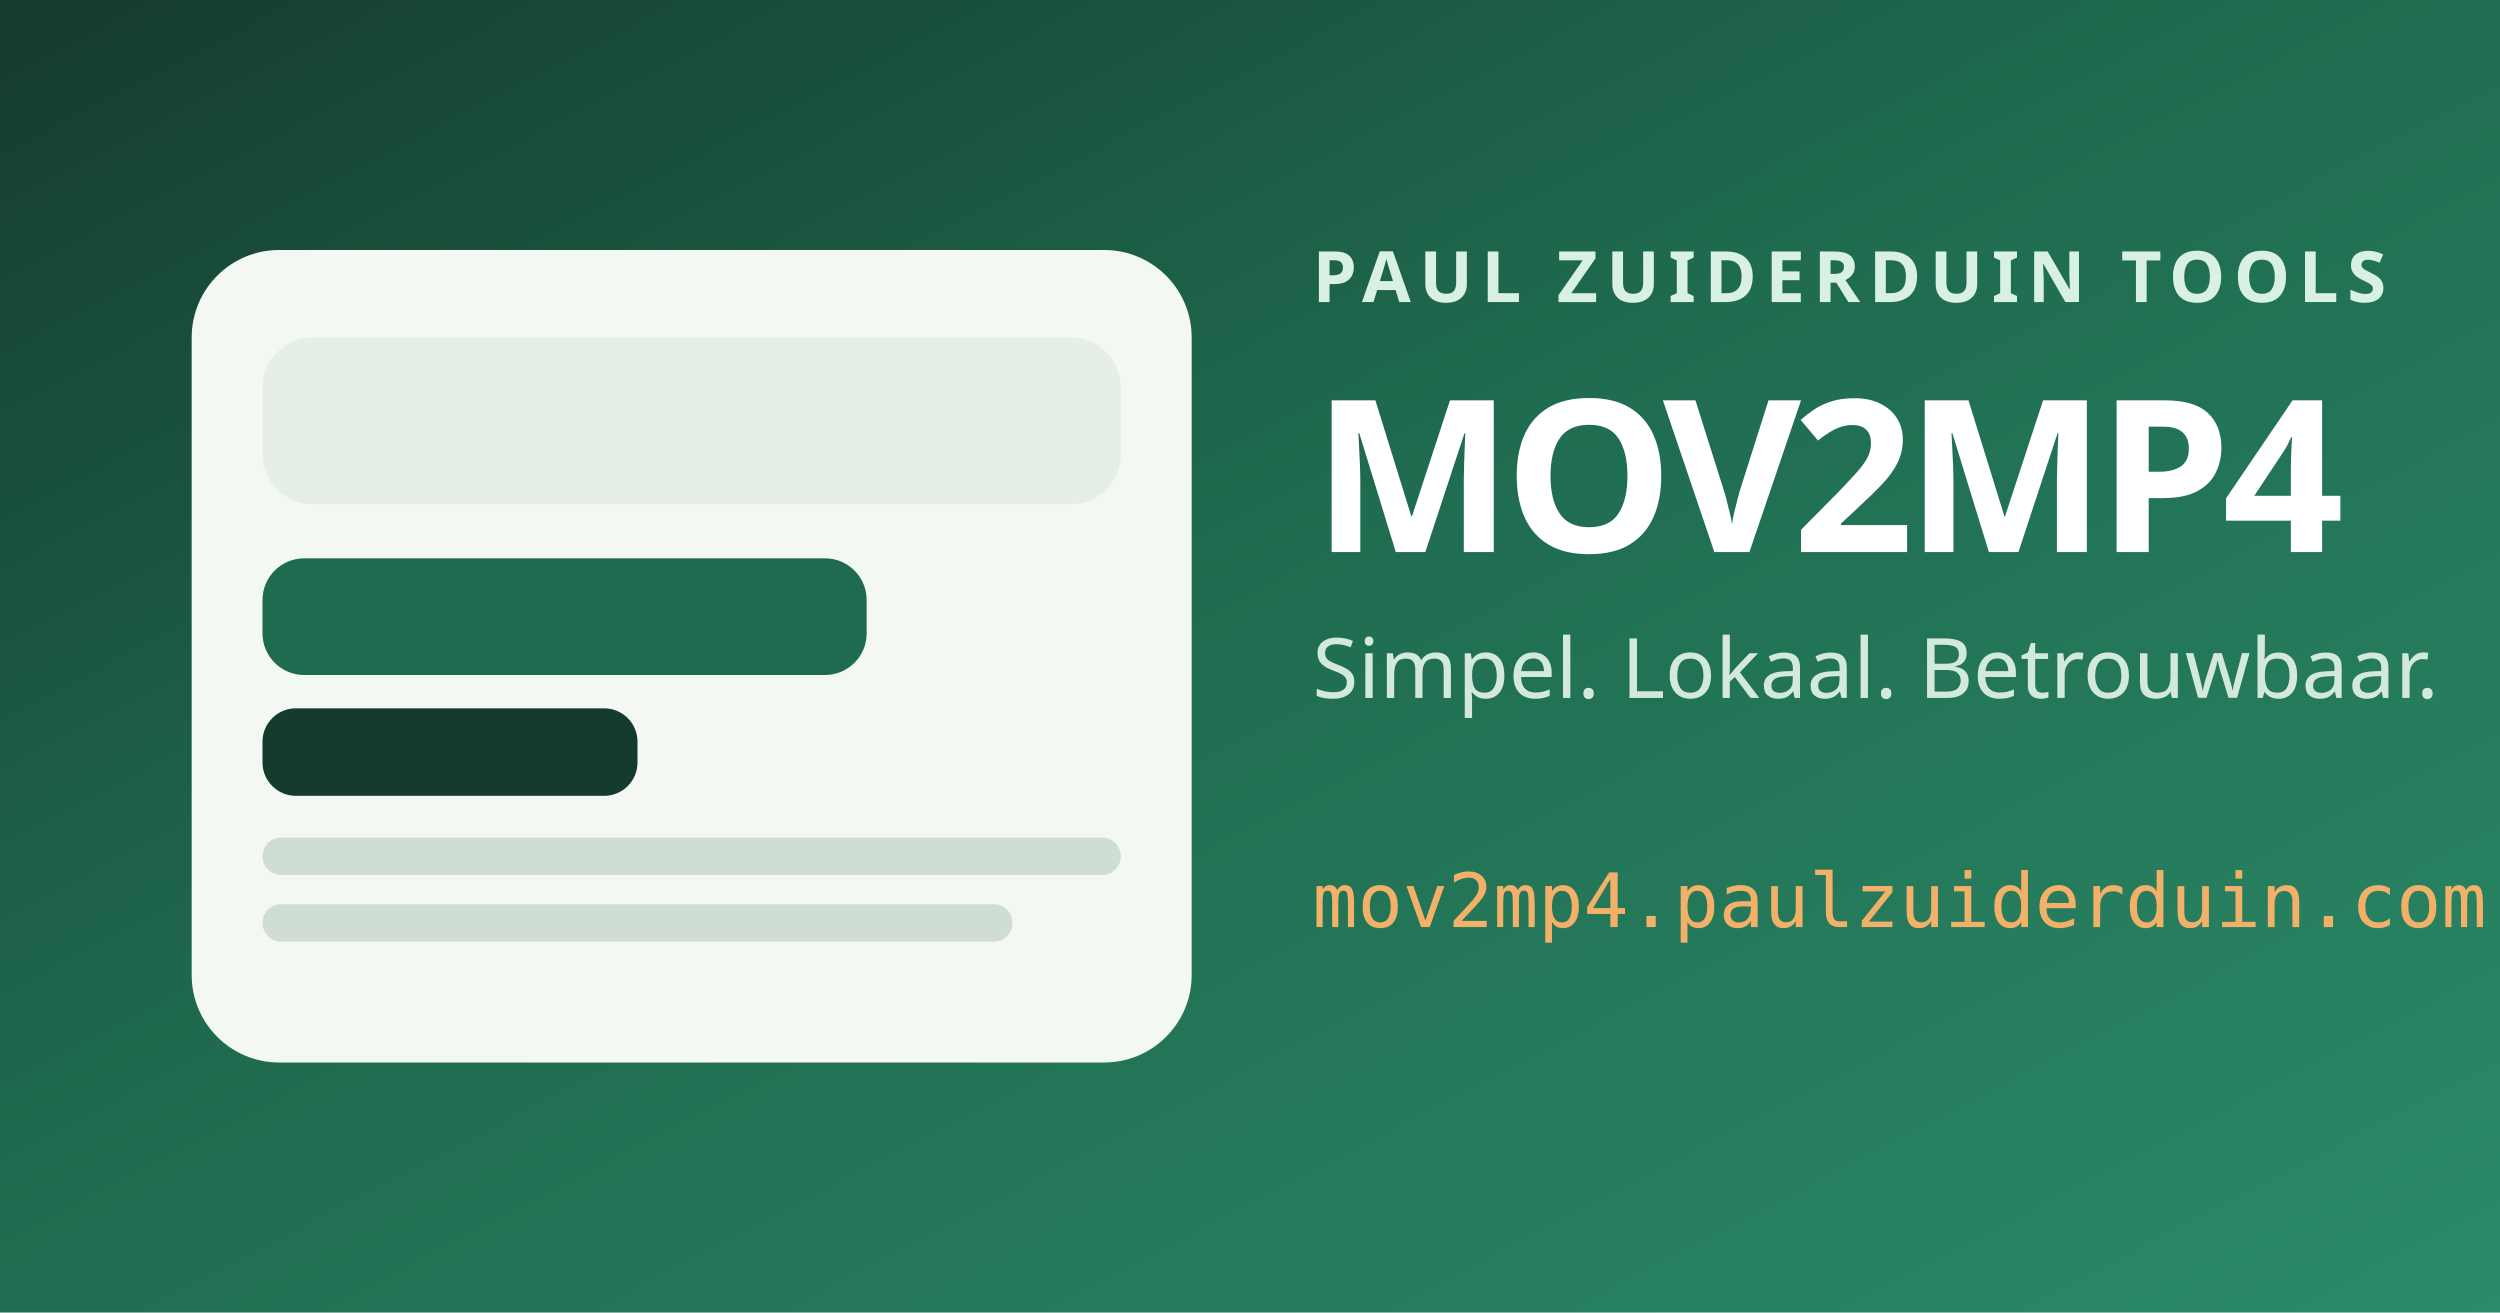
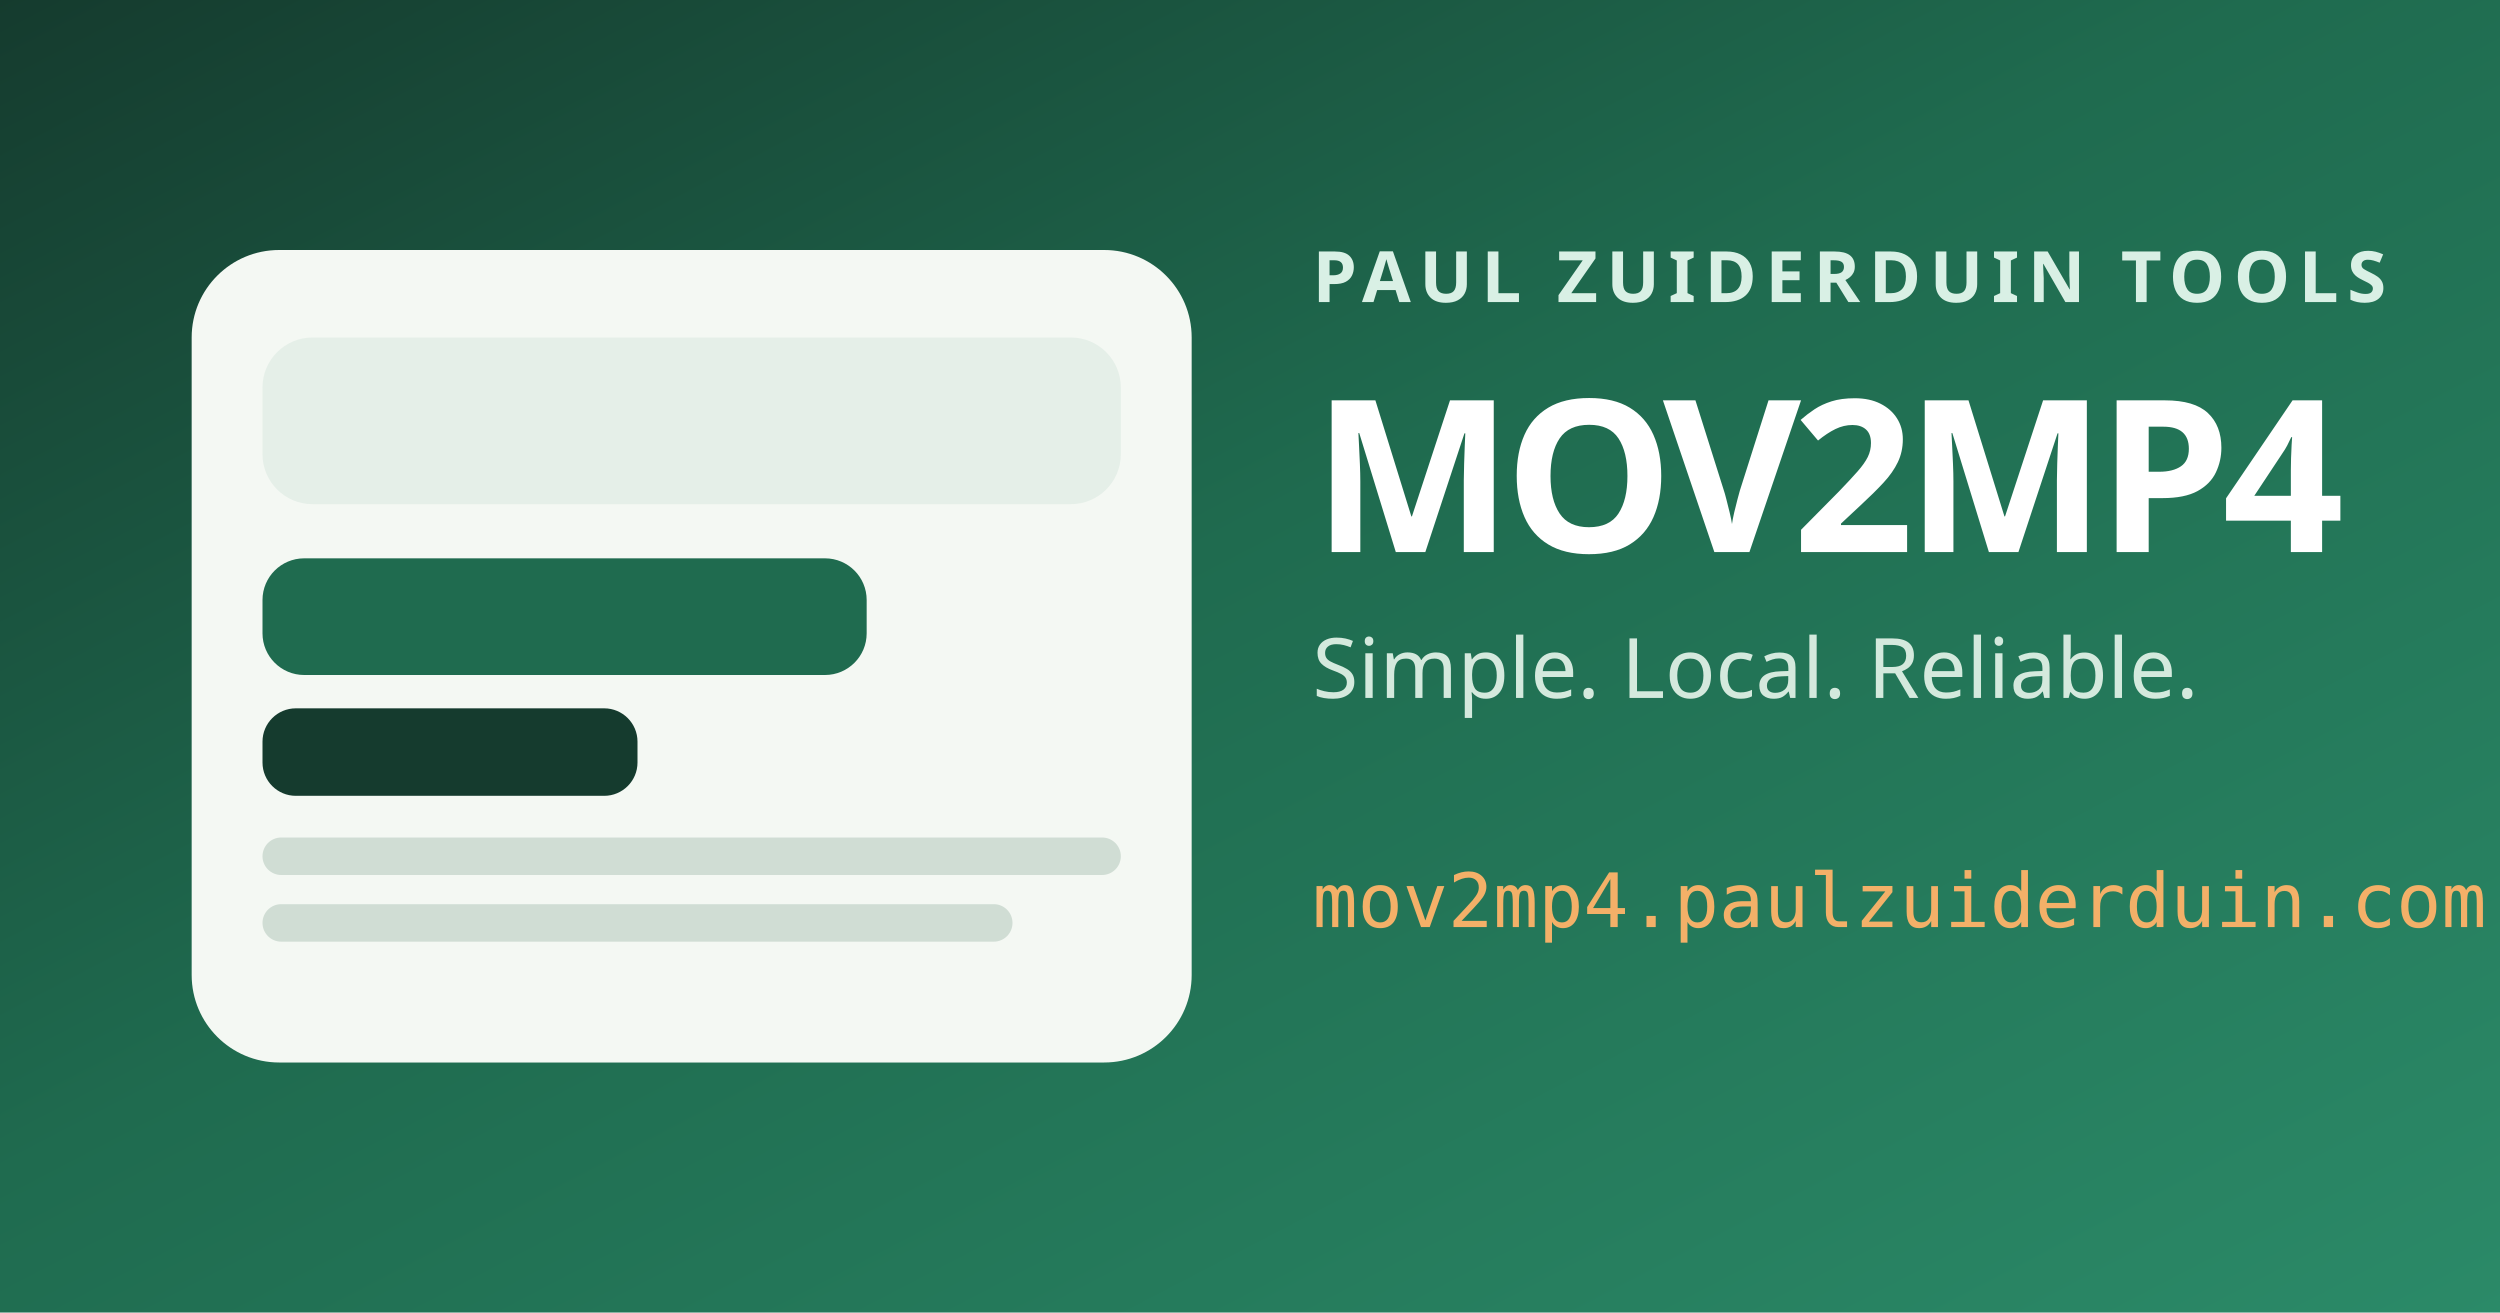
<svg xmlns="http://www.w3.org/2000/svg" width="1200" height="630" viewBox="0 0 1200 630" role="img" aria-labelledby="title desc">
  <defs>
    <linearGradient id="bg" x1="0" y1="0" x2="1" y2="1">
      <stop offset="0%" stop-color="#153b2e" />
      <stop offset="45%" stop-color="#1f6b4f" />
      <stop offset="100%" stop-color="#2b8a68" />
    </linearGradient>
    <radialGradient id="orbA" cx="0" cy="0" r="1" gradientTransform="translate(1130 40) rotate(120) scale(340 300)">
      <stop offset="0%" stop-color="#f3b068" stop-opacity="0.86" />
      <stop offset="100%" stop-color="#f3b068" stop-opacity="0" />
    </radialGradient>
    <radialGradient id="orbB" cx="0" cy="0" r="1" gradientTransform="translate(120 610) rotate(-25) scale(370 300)">
      <stop offset="0%" stop-color="#f7d3a2" stop-opacity="0.9" />
      <stop offset="100%" stop-color="#f7d3a2" stop-opacity="0" />
    </radialGradient>
  </defs>
  <rect width="1200" height="630" fill="url(#bg)" />
  <rect width="1200" height="630" fill="url(#orbA)" />
  <rect width="1200" height="630" fill="url(#orbB)" />
  <g transform="translate(92 120)">
    <rect x="0" y="0" width="480" height="390" rx="42" fill="#f4f8f3" />
    <rect x="34" y="42" width="412" height="80" rx="24" fill="#e5efe8" />
    <rect x="34" y="148" width="290" height="56" rx="20" fill="#1f6b4f" />
    <rect x="34" y="220" width="180" height="42" rx="16" fill="#153b2e" />
    <rect x="34" y="282" width="412" height="18" rx="9" fill="#d0ddd4" />
    <rect x="34" y="314" width="360" height="18" rx="9" fill="#d0ddd4" />
  </g>
  <g transform="translate(630 145)">
    <text x="0" y="0" fill="#d9f0e5" font-family="Space Grotesk, Segoe UI, sans-serif" font-size="34" font-weight="700" letter-spacing="0.12em">PAUL ZUIDERDUIN TOOLS</text>
    <text x="0" y="120" fill="#ffffff" font-family="Space Grotesk, Segoe UI, sans-serif" font-size="102" font-weight="700" letter-spacing="-0.04em">MOV2MP4</text>
-     <text x="0" y="190" fill="#d4e9dd" font-family="Space Grotesk, Segoe UI, sans-serif" font-size="40" font-weight="500">Simpel. Lokaal. Betrouwbaar.</text>
+     <text x="0" y="190" fill="#d4e9dd" font-family="Space Grotesk, Segoe UI, sans-serif" font-size="40" font-weight="500">Simple. Local. Reliable.</text>
    <text x="0" y="300" fill="#f3b068" font-family="IBM Plex Mono, Menlo, monospace" font-size="36" font-weight="500">mov2mp4.paulzuiderduin.com</text>
  </g>
</svg>
